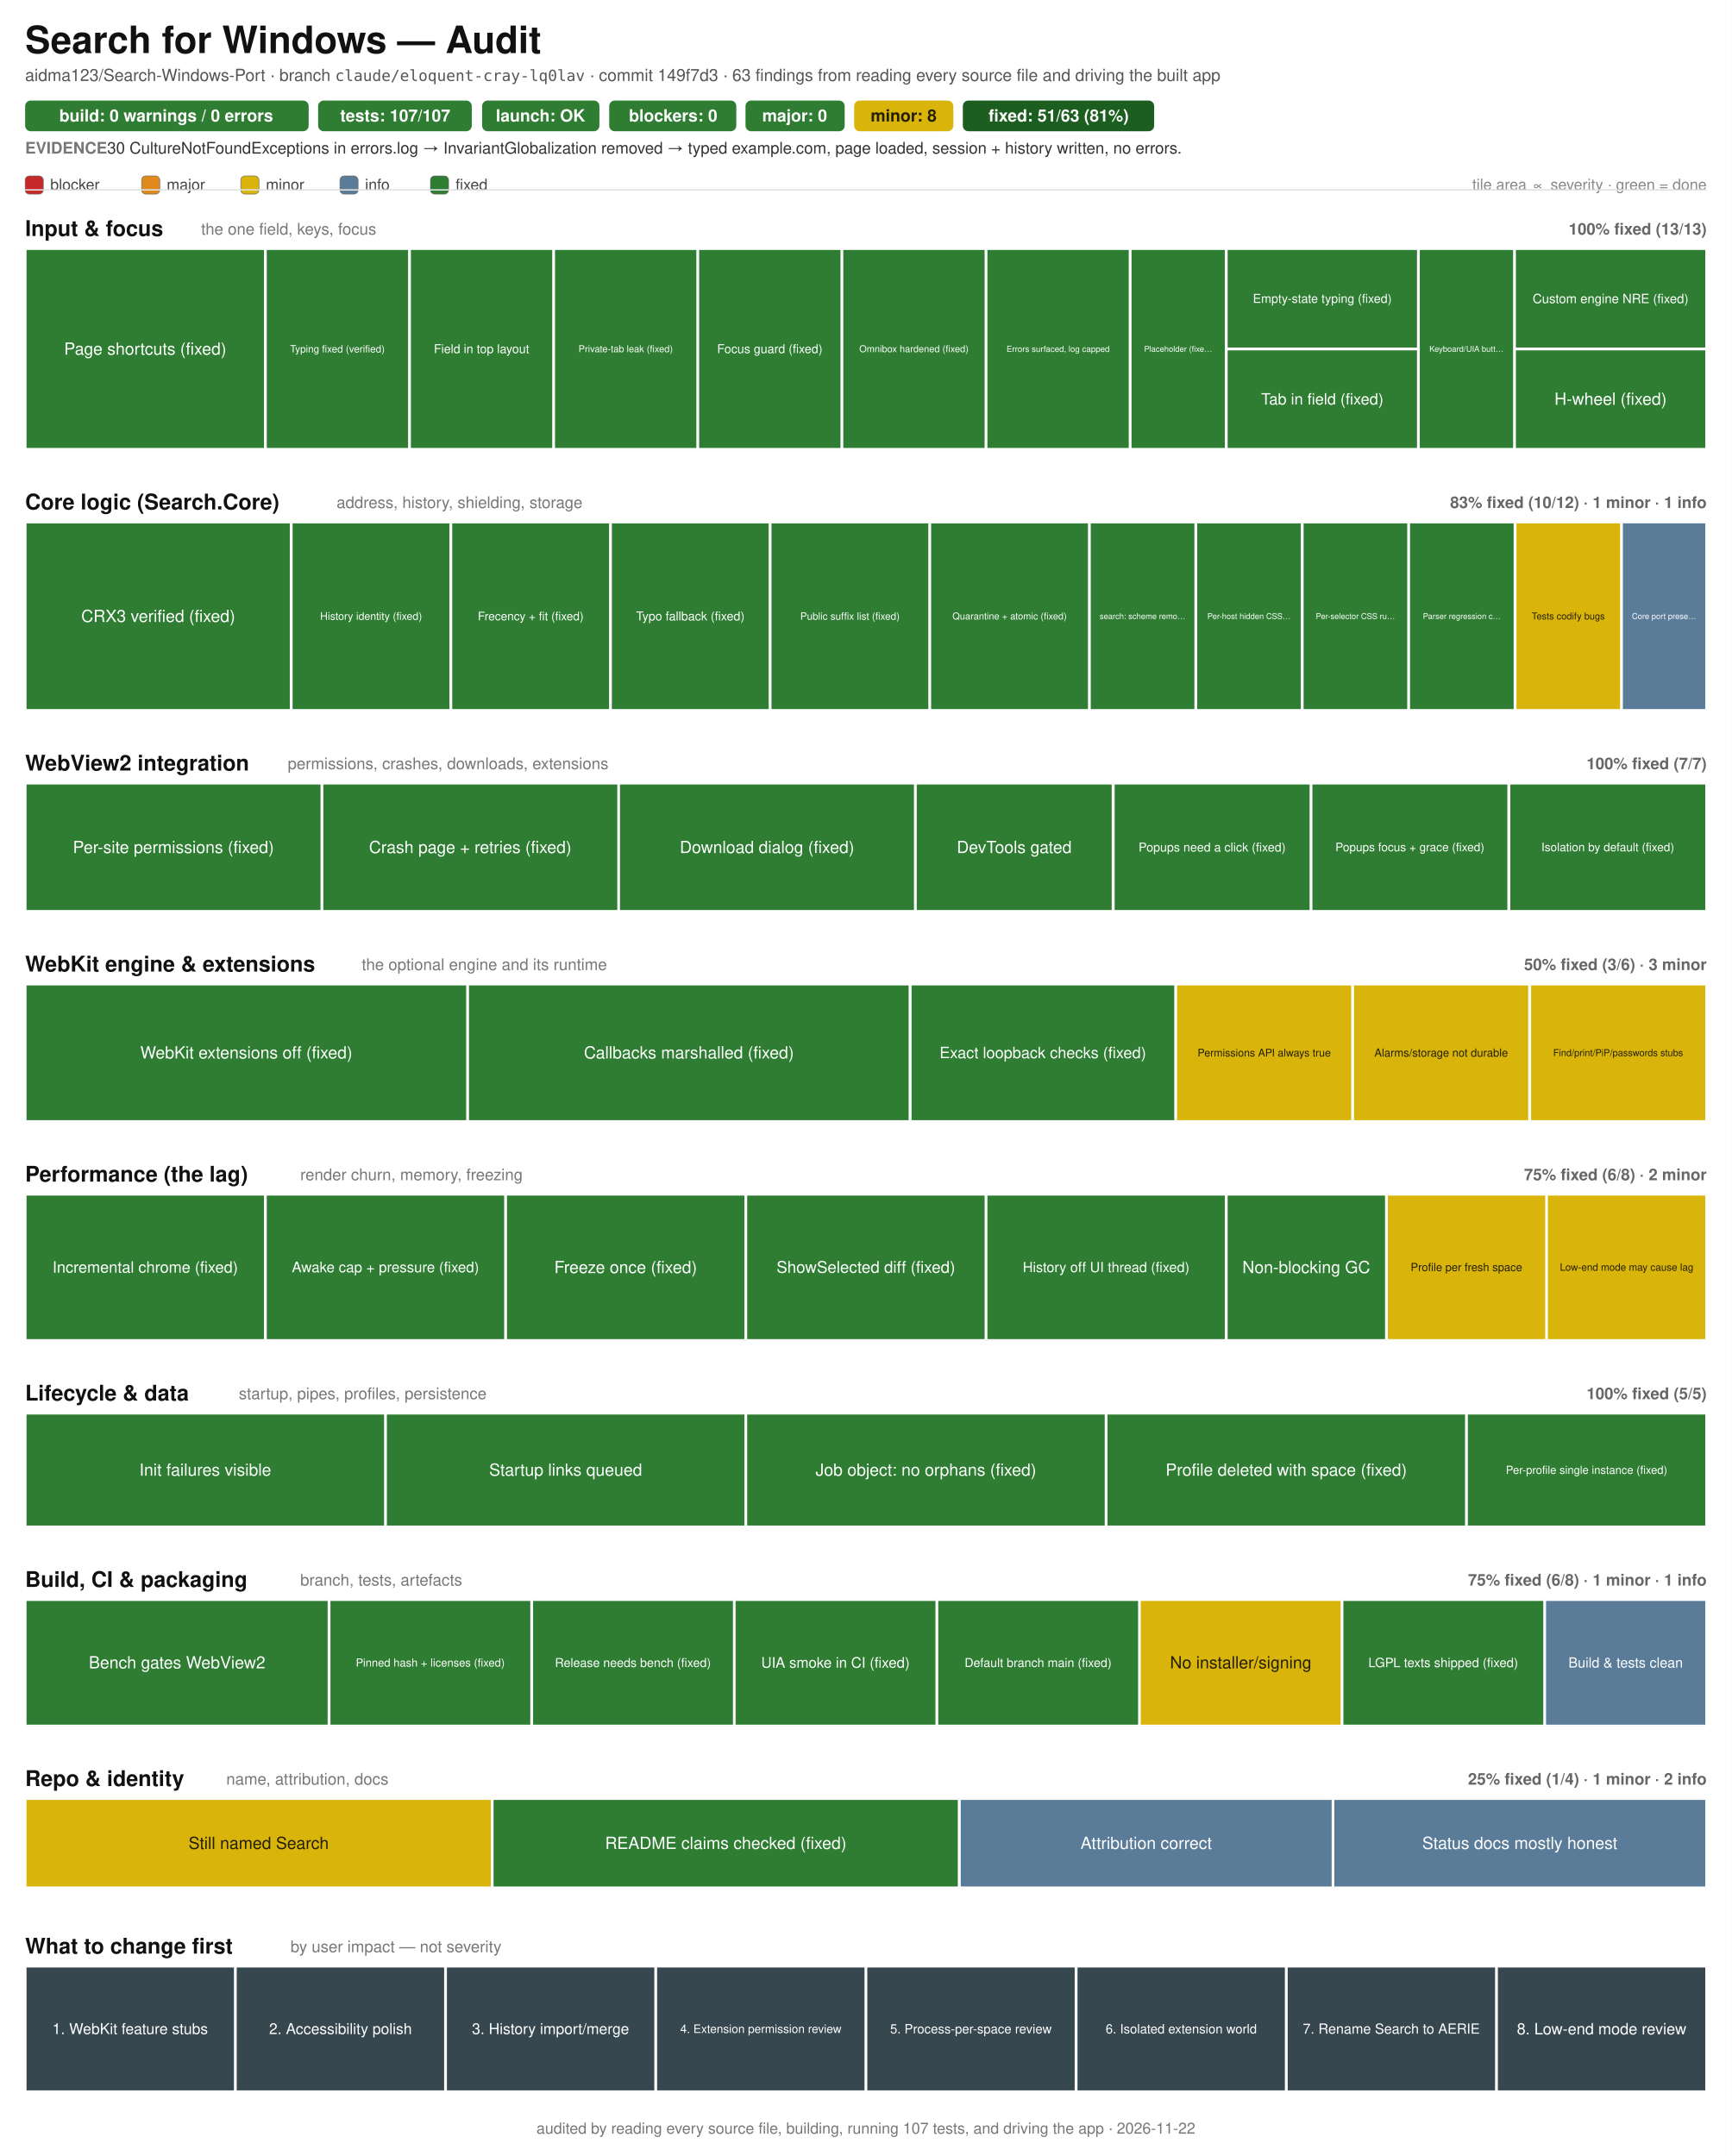
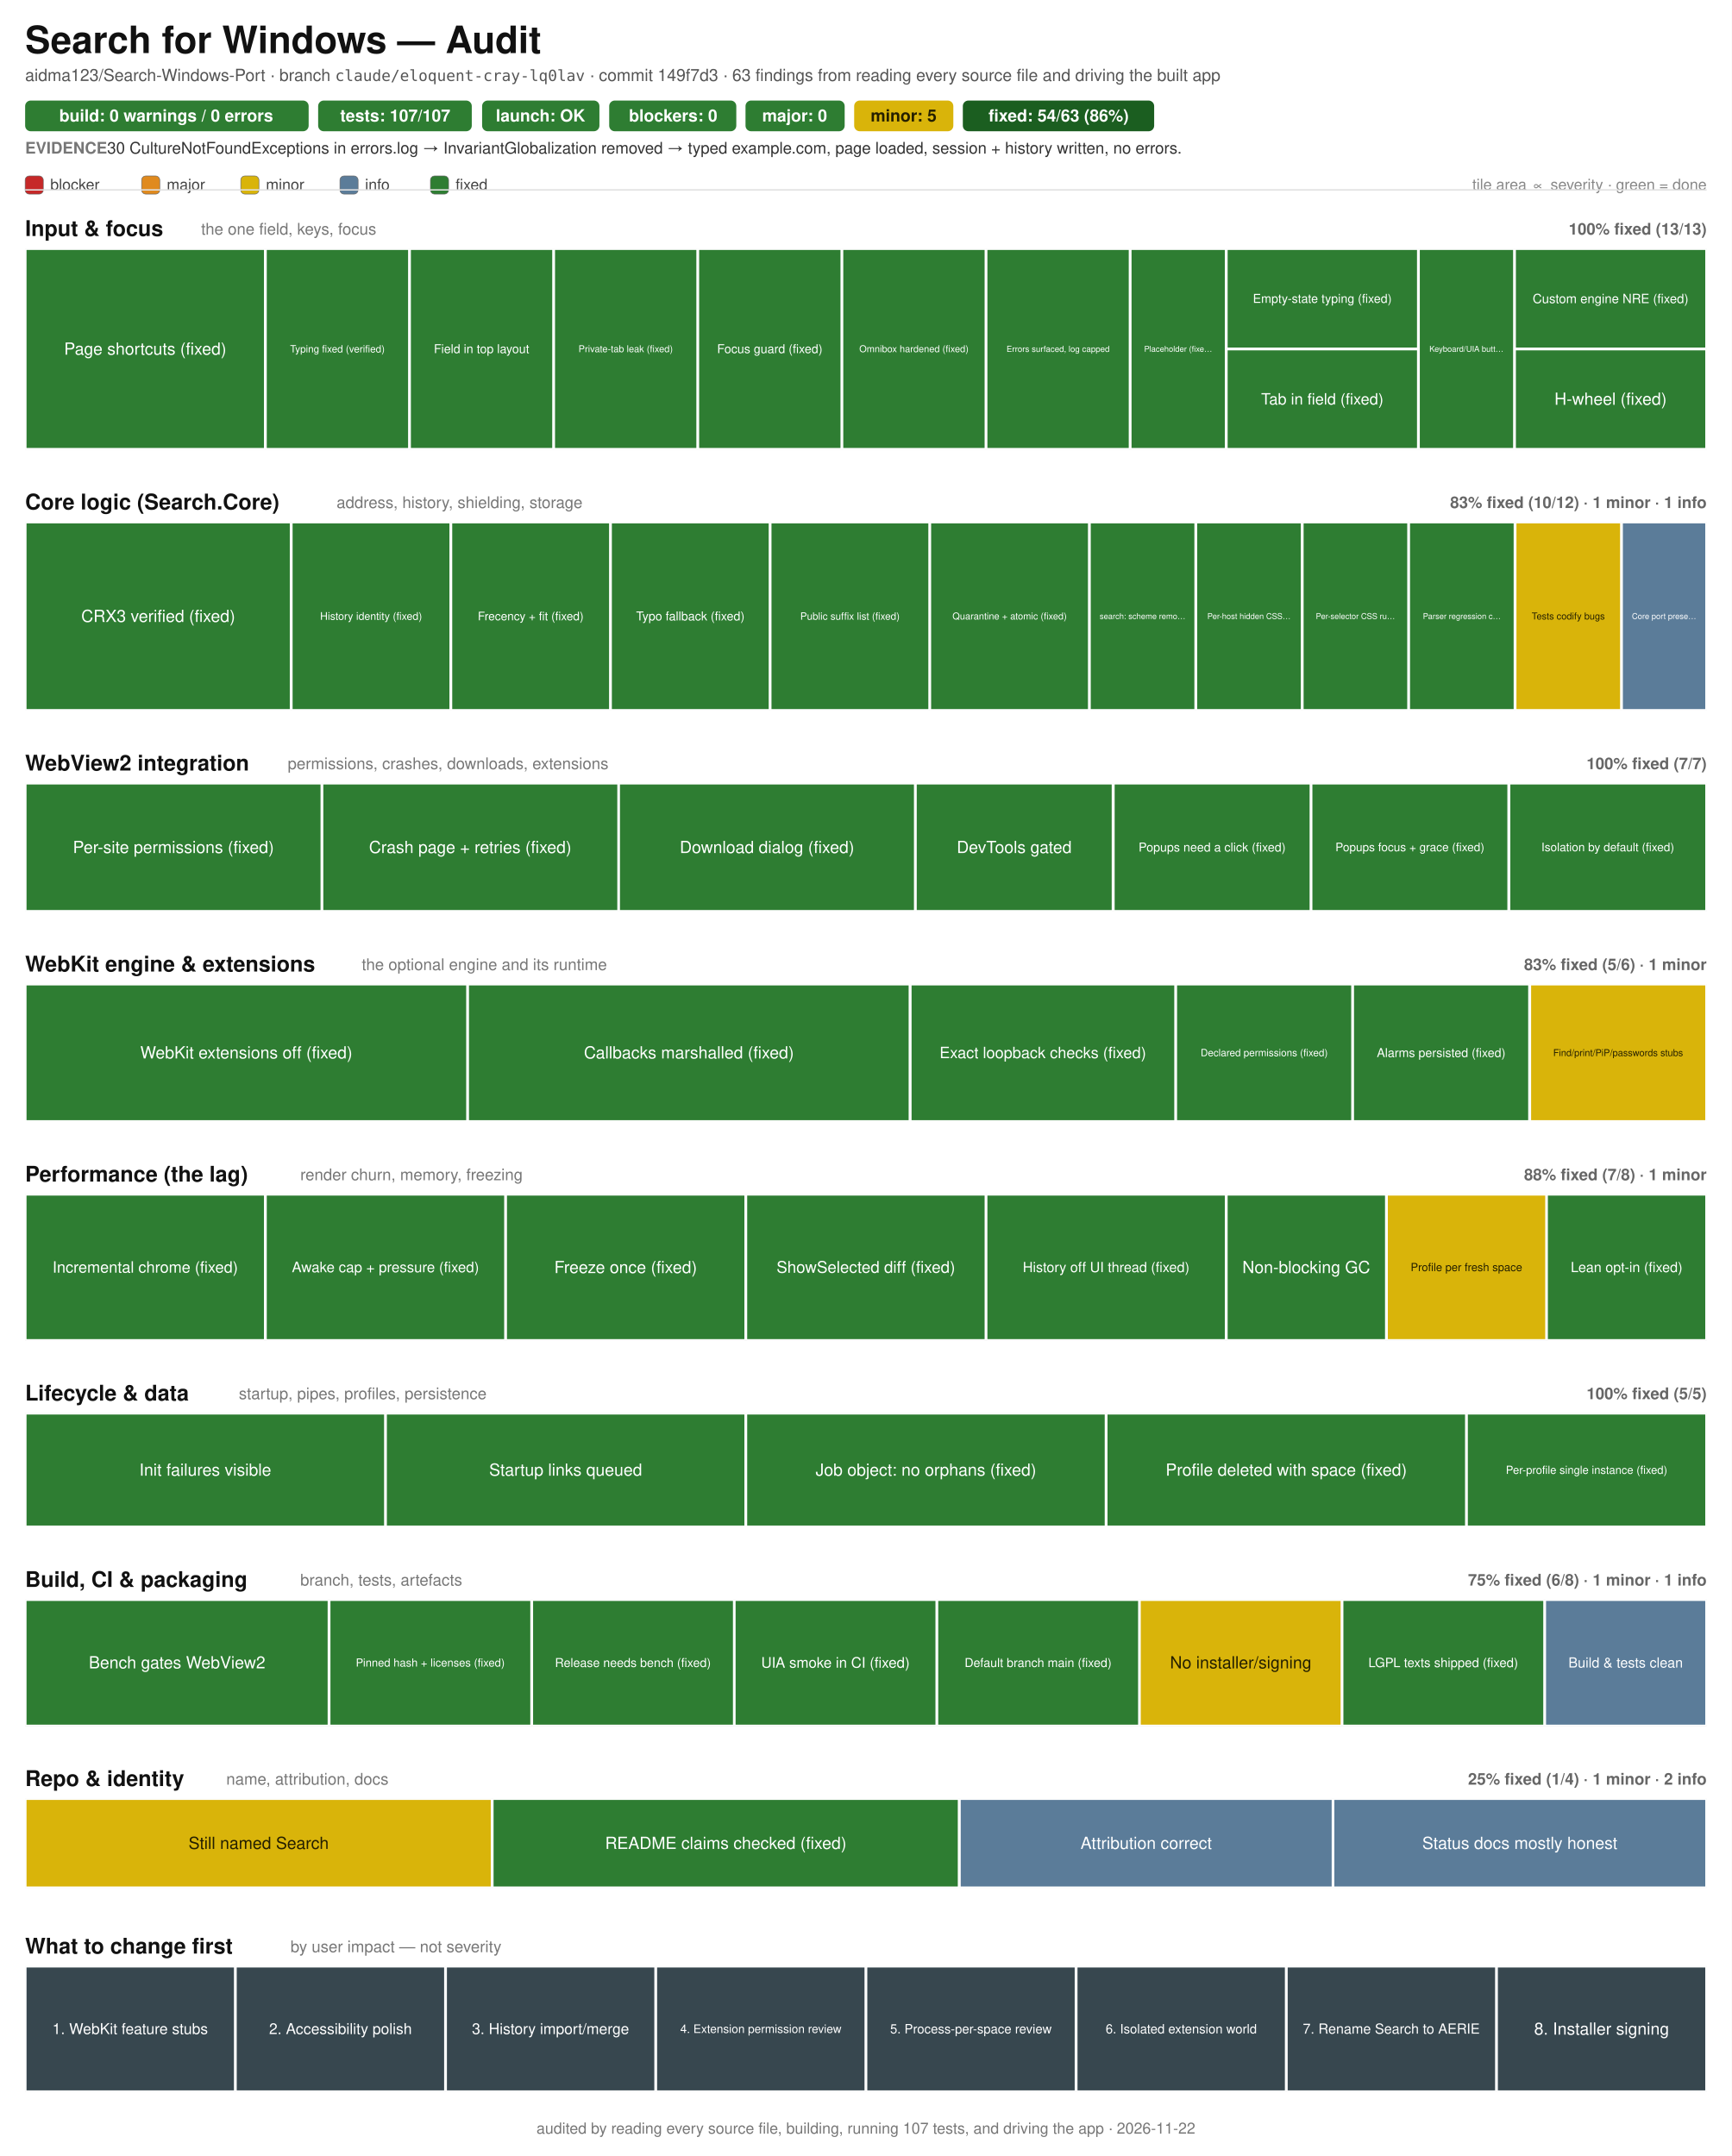
<svg xmlns="http://www.w3.org/2000/svg" width="1240" height="1544" viewBox="0 0 1240 1544" font-family="Segoe UI, Helvetica, Arial, sans-serif">
  <rect width="1240" height="1544" fill="#ffffff" />
  <text x="18" y="38" font-size="27" font-weight="bold" fill="#111">Search for Windows — Audit</text>
  <text x="18" y="58" font-size="12" fill="#555">aidma123/Search-Windows-Port · branch <tspan font-family="Consolas, 'Cascadia Mono', monospace" font-size="11">claude/eloquent-cray-lq0lav</tspan> · commit 149f7d3 · 63 findings from reading every source file and driving the built app</text>
  <rect x="18" y="72" width="203" height="22" rx="4" fill="#2e7d32" />
  <text x="119" y="87" font-size="12" font-weight="bold" fill="#fff" text-anchor="middle">build: 0 warnings / 0 errors</text>
  <rect x="227.8" y="72" width="110" height="22" rx="4" fill="#2e7d32" />
  <text x="283" y="87" font-size="12" font-weight="bold" fill="#fff" text-anchor="middle">tests: 107/107</text>
  <rect x="345.2" y="72" width="84" height="22" rx="4" fill="#2e7d32" />
  <text x="387" y="87" font-size="12" font-weight="bold" fill="#fff" text-anchor="middle">launch: OK</text>
  <rect x="436.2" y="72" width="91" height="22" rx="4" fill="#2e7d32" />
  <text x="482" y="87" font-size="12" font-weight="bold" fill="#fff" text-anchor="middle">blockers: 0</text>
  <rect x="533.8" y="72" width="71" height="22" rx="4" fill="#2e7d32" />
  <text x="569" y="87" font-size="12" font-weight="bold" fill="#ffffff" text-anchor="middle">major: 0</text>
  <rect x="611.6" y="72" width="71" height="22" rx="4" fill="#d9b40a" />
-   <text x="647" y="87" font-size="12" font-weight="bold" fill="#241f00" text-anchor="middle">minor: 8</text>
+   <text x="647" y="87" font-size="12" font-weight="bold" fill="#241f00" text-anchor="middle">minor: 5</text>
  <rect x="689.4" y="72" width="137" height="22" rx="4" fill="#1b5e20" />
-   <text x="758" y="87" font-size="12" font-weight="bold" fill="#fff" text-anchor="middle">fixed: 51/63 (81%)</text>
+   <text x="758" y="87" font-size="12" font-weight="bold" fill="#fff" text-anchor="middle">fixed: 54/63 (86%)</text>
  <text x="18" y="110" font-size="11.5" fill="#333">
    <tspan font-weight="bold" fill="#777">EVIDENCE  </tspan>30 CultureNotFoundExceptions in errors.log → InvariantGlobalization removed → typed example.com, page loaded, session + history written, no errors.</text>
  <rect x="18" y="126" width="13" height="13" rx="3" fill="#c62828" stroke="#666" stroke-width="0.4" />
  <text x="36" y="136" font-size="11" fill="#444">blocker</text>
  <rect x="101.4" y="126" width="13" height="13" rx="3" fill="#e08a1e" stroke="#666" stroke-width="0.4" />
  <text x="119.4" y="136" font-size="11" fill="#444">major</text>
  <rect x="172.4" y="126" width="13" height="13" rx="3" fill="#d9b40a" stroke="#666" stroke-width="0.4" />
  <text x="190.4" y="136" font-size="11" fill="#444">minor</text>
  <rect x="243.4" y="126" width="13" height="13" rx="3" fill="#5b7c99" stroke="#666" stroke-width="0.4" />
  <text x="261.4" y="136" font-size="11" fill="#444">info</text>
  <rect x="308.2" y="126" width="13" height="13" rx="3" fill="#2e7d32" stroke="#666" stroke-width="0.4" />
  <text x="326.2" y="136" font-size="11" fill="#444">fixed</text>
  <text x="1222" y="136" font-size="11" fill="#888" text-anchor="end">tile area ∝ severity · green = done</text>
  <line x1="18" y1="136" x2="1222" y2="136" stroke="#e0e0e0" />
  <text x="18" y="169" font-size="15.5" font-weight="bold" fill="#111">Input &amp; focus</text>
  <text x="144" y="168" font-size="11.5" fill="#777">the one field, keys, focus</text>
  <text x="1222" y="168" font-size="11.5" font-weight="bold" fill="#666" text-anchor="end">100% fixed (13/13)</text>
  <rect x="18" y="178" width="1204" height="144" fill="#efefef" />
  <rect x="18.5" y="178.5" width="171.0" height="142.8" fill="#2e7d32" stroke="#ffffff" stroke-width="1" />
  <text x="104.0" y="254.0" font-size="12.0" fill="#ffffff" text-anchor="middle">Page shortcuts (fixed)</text>
  <rect x="190.5" y="178.5" width="102.2" height="142.8" fill="#2e7d32" stroke="#ffffff" stroke-width="1" />
  <text x="241.6" y="252.4" font-size="7.2" fill="#ffffff" text-anchor="middle">Typing fixed (verified)</text>
  <rect x="293.7" y="178.5" width="102.2" height="142.8" fill="#2e7d32" stroke="#ffffff" stroke-width="1" />
  <text x="344.8" y="252.9" font-size="8.8" fill="#ffffff" text-anchor="middle">Field in top layout</text>
  <rect x="396.9" y="178.5" width="102.2" height="142.8" fill="#2e7d32" stroke="#ffffff" stroke-width="1" />
  <text x="448.0" y="252.2" font-size="6.8" fill="#ffffff" text-anchor="middle">Private-tab leak (fixed)</text>
  <rect x="500.1" y="178.5" width="102.2" height="142.8" fill="#2e7d32" stroke="#ffffff" stroke-width="1" />
  <text x="551.2" y="252.9" font-size="8.8" fill="#ffffff" text-anchor="middle">Focus guard (fixed)</text>
  <rect x="603.3" y="178.5" width="102.2" height="142.8" fill="#2e7d32" stroke="#ffffff" stroke-width="1" />
  <text x="654.4" y="252.2" font-size="6.8" fill="#ffffff" text-anchor="middle">Omnibox hardened (fixed)</text>
  <rect x="706.5" y="178.5" width="102.2" height="142.8" fill="#2e7d32" stroke="#ffffff" stroke-width="1" />
  <text x="757.6" y="252.0" font-size="6.0" fill="#ffffff" text-anchor="middle">Errors surfaced, log capped</text>
  <rect x="809.7" y="178.5" width="67.8" height="142.8" fill="#2e7d32" stroke="#ffffff" stroke-width="1" />
  <text x="843.6" y="251.9" font-size="5.8" fill="#ffffff" text-anchor="middle">Placeholder (fixe…</text>
  <rect x="878.5" y="178.5" width="136.6" height="70.9" fill="#2e7d32" stroke="#ffffff" stroke-width="1" />
  <text x="946.8" y="216.9" font-size="8.8" fill="#ffffff" text-anchor="middle">Empty-state typing (fixed)</text>
  <rect x="878.5" y="250.4" width="136.6" height="70.9" fill="#2e7d32" stroke="#ffffff" stroke-width="1" />
  <text x="946.8" y="289.7" font-size="11.2" fill="#ffffff" text-anchor="middle">Tab in field (fixed)</text>
  <rect x="1016.1" y="178.5" width="67.8" height="142.8" fill="#2e7d32" stroke="#ffffff" stroke-width="1" />
  <text x="1050.0" y="251.9" font-size="5.8" fill="#ffffff" text-anchor="middle">Keyboard/UIA butt…</text>
  <rect x="1084.9" y="178.5" width="136.6" height="70.9" fill="#2e7d32" stroke="#ffffff" stroke-width="1" />
  <text x="1153.2" y="217.1" font-size="9.2" fill="#ffffff" text-anchor="middle">Custom engine NRE (fixed)</text>
  <rect x="1084.9" y="250.4" width="136.6" height="70.9" fill="#2e7d32" stroke="#ffffff" stroke-width="1" />
  <text x="1153.2" y="289.9" font-size="12.0" fill="#ffffff" text-anchor="middle">H-wheel (fixed)</text>
  <text x="18" y="364.822" font-size="15.5" font-weight="bold" fill="#111">Core logic (Search.Core)</text>
  <text x="241" y="363.822" font-size="11.5" fill="#777">address, history, shielding, storage</text>
  <text x="1222" y="363.822" font-size="11.5" font-weight="bold" fill="#666" text-anchor="end">83% fixed (10/12) · 1 minor · 1 info</text>
  <rect x="18" y="373.822" width="1204" height="135" fill="#efefef" />
  <rect x="18.5" y="374.3" width="189.5" height="134.0" fill="#2e7d32" stroke="#ffffff" stroke-width="1" />
  <text x="113.3" y="445.4" font-size="12.0" fill="#ffffff" text-anchor="middle">CRX3 verified (fixed)</text>
  <rect x="209.0" y="374.3" width="113.3" height="134.0" fill="#2e7d32" stroke="#ffffff" stroke-width="1" />
  <text x="265.7" y="443.9" font-size="7.6" fill="#ffffff" text-anchor="middle">History identity (fixed)</text>
  <rect x="323.3" y="374.3" width="113.3" height="134.0" fill="#2e7d32" stroke="#ffffff" stroke-width="1" />
  <text x="380.0" y="444.2" font-size="8.4" fill="#ffffff" text-anchor="middle">Frecency + fit (fixed)</text>
  <rect x="437.6" y="374.3" width="113.3" height="134.0" fill="#2e7d32" stroke="#ffffff" stroke-width="1" />
  <text x="494.3" y="444.3" font-size="8.8" fill="#ffffff" text-anchor="middle">Typo fallback (fixed)</text>
  <rect x="551.9" y="374.3" width="113.3" height="134.0" fill="#2e7d32" stroke="#ffffff" stroke-width="1" />
  <text x="608.6" y="443.8" font-size="7.2" fill="#ffffff" text-anchor="middle">Public suffix list (fixed)</text>
  <rect x="666.2" y="374.3" width="113.3" height="134.0" fill="#2e7d32" stroke="#ffffff" stroke-width="1" />
  <text x="722.9" y="443.6" font-size="6.8" fill="#ffffff" text-anchor="middle">Quarantine + atomic (fixed)</text>
  <rect x="780.5" y="374.3" width="75.2" height="134.0" fill="#2e7d32" stroke="#ffffff" stroke-width="1" />
  <text x="818.1" y="443.3" font-size="5.8" fill="#ffffff" text-anchor="middle">search: scheme remo…</text>
  <rect x="856.7" y="374.3" width="75.2" height="134.0" fill="#2e7d32" stroke="#ffffff" stroke-width="1" />
  <text x="894.3" y="443.3" font-size="5.8" fill="#ffffff" text-anchor="middle">Per-host hidden CSS…</text>
  <rect x="932.9" y="374.3" width="75.2" height="134.0" fill="#2e7d32" stroke="#ffffff" stroke-width="1" />
  <text x="970.5" y="443.3" font-size="5.8" fill="#ffffff" text-anchor="middle">Per-selector CSS ru…</text>
  <rect x="1009.1" y="374.3" width="75.2" height="134.0" fill="#2e7d32" stroke="#ffffff" stroke-width="1" />
  <text x="1046.7" y="443.3" font-size="5.8" fill="#ffffff" text-anchor="middle">Parser regression c…</text>
  <rect x="1085.3" y="374.3" width="75.2" height="134.0" fill="#d9b40a" stroke="#ffffff" stroke-width="1" />
  <text x="1122.9" y="443.6" font-size="6.8" fill="#241f00" text-anchor="middle">Tests codify bugs</text>
  <rect x="1161.5" y="374.3" width="60.0" height="134.0" fill="#5b7c99" stroke="#ffffff" stroke-width="1" />
  <text x="1191.5" y="443.3" font-size="5.8" fill="#ffffff" text-anchor="middle">Core port prese…</text>
  <text x="18" y="551.815" font-size="15.5" font-weight="bold" fill="#111">WebView2 integration</text>
  <text x="206" y="550.815" font-size="11.5" fill="#777">permissions, crashes, downloads, extensions</text>
  <text x="1222" y="550.815" font-size="11.5" font-weight="bold" fill="#666" text-anchor="end">100% fixed (7/7)</text>
  <rect x="18" y="560.815" width="1204" height="92" fill="#efefef" />
  <rect x="18.5" y="561.3" width="211.5" height="90.9" fill="#2e7d32" stroke="#ffffff" stroke-width="1" />
  <text x="124.2" y="610.9" font-size="12.0" fill="#ffffff" text-anchor="middle">Per-site permissions (fixed)</text>
  <rect x="231.0" y="561.3" width="211.5" height="90.9" fill="#2e7d32" stroke="#ffffff" stroke-width="1" />
  <text x="336.7" y="610.9" font-size="12.0" fill="#ffffff" text-anchor="middle">Crash page + retries (fixed)</text>
  <rect x="443.4" y="561.3" width="211.5" height="90.9" fill="#2e7d32" stroke="#ffffff" stroke-width="1" />
  <text x="549.2" y="610.9" font-size="12.0" fill="#ffffff" text-anchor="middle">Download dialog (fixed)</text>
  <rect x="655.9" y="561.3" width="140.6" height="90.9" fill="#2e7d32" stroke="#ffffff" stroke-width="1" />
  <text x="726.2" y="610.9" font-size="12.0" fill="#ffffff" text-anchor="middle">DevTools gated</text>
  <rect x="797.6" y="561.3" width="140.6" height="90.9" fill="#2e7d32" stroke="#ffffff" stroke-width="1" />
  <text x="867.9" y="609.8" font-size="8.8" fill="#ffffff" text-anchor="middle">Popups need a click (fixed)</text>
  <rect x="939.2" y="561.3" width="140.6" height="90.9" fill="#2e7d32" stroke="#ffffff" stroke-width="1" />
  <text x="1009.5" y="609.6" font-size="8.4" fill="#ffffff" text-anchor="middle">Popups focus + grace (fixed)</text>
  <rect x="1080.9" y="561.3" width="140.6" height="90.9" fill="#2e7d32" stroke="#ffffff" stroke-width="1" />
  <text x="1151.2" y="609.6" font-size="8.4" fill="#ffffff" text-anchor="middle">Isolation by default (fixed)</text>
  <text x="18" y="695.729" font-size="15.5" font-weight="bold" fill="#111">WebKit engine &amp; extensions</text>
  <text x="259" y="694.729" font-size="11.5" fill="#777">the optional engine and its runtime</text>
-   <text x="1222" y="694.729" font-size="11.5" font-weight="bold" fill="#666" text-anchor="end">50% fixed (3/6) · 3 minor</text>
+   <text x="1222" y="694.729" font-size="11.5" font-weight="bold" fill="#666" text-anchor="end">83% fixed (5/6) · 1 minor</text>
  <rect x="18" y="704.729" width="1204" height="98" fill="#efefef" />
  <rect x="18.5" y="705.2" width="315.8" height="97.5" fill="#2e7d32" stroke="#ffffff" stroke-width="1" />
  <text x="176.4" y="758.0" font-size="12.0" fill="#ffffff" text-anchor="middle">WebKit extensions off (fixed)</text>
  <rect x="335.3" y="705.2" width="315.8" height="97.5" fill="#2e7d32" stroke="#ffffff" stroke-width="1" />
  <text x="493.3" y="758.0" font-size="12.0" fill="#ffffff" text-anchor="middle">Callbacks marshalled (fixed)</text>
  <rect x="652.2" y="705.2" width="189.1" height="97.5" fill="#2e7d32" stroke="#ffffff" stroke-width="1" />
  <text x="746.7" y="757.8" font-size="11.2" fill="#ffffff" text-anchor="middle">Exact loopback checks (fixed)</text>
-   <rect x="842.3" y="705.2" width="125.7" height="97.5" fill="#d9b40a" stroke="#ffffff" stroke-width="1" />
-   <text x="905.2" y="756.6" font-size="7.6" fill="#241f00" text-anchor="middle">Permissions API always true</text>
-   <rect x="969.0" y="705.2" width="125.7" height="97.5" fill="#d9b40a" stroke="#ffffff" stroke-width="1" />
-   <text x="1031.9" y="756.7" font-size="8.0" fill="#241f00" text-anchor="middle">Alarms/storage not durable</text>
+   <rect x="842.3" y="705.2" width="125.7" height="97.5" fill="#2e7d32" stroke="#ffffff" stroke-width="1" />
+   <text x="905.2" y="756.4" font-size="7.2" fill="#ffffff" text-anchor="middle">Declared permissions (fixed)</text>
+   <rect x="969.0" y="705.2" width="125.7" height="97.5" fill="#2e7d32" stroke="#ffffff" stroke-width="1" />
+   <text x="1031.9" y="757.0" font-size="8.8" fill="#ffffff" text-anchor="middle">Alarms persisted (fixed)</text>
  <rect x="1095.8" y="705.2" width="125.7" height="97.5" fill="#d9b40a" stroke="#ffffff" stroke-width="1" />
  <text x="1158.6" y="756.3" font-size="6.8" fill="#241f00" text-anchor="middle">Find/print/PiP/passwords stubs</text>
  <text x="18" y="846.205" font-size="15.5" font-weight="bold" fill="#111">Performance (the lag)</text>
  <text x="215" y="845.205" font-size="11.5" fill="#777">render churn, memory, freezing</text>
-   <text x="1222" y="845.205" font-size="11.5" font-weight="bold" fill="#666" text-anchor="end">75% fixed (6/8) · 2 minor</text>
+   <text x="1222" y="845.205" font-size="11.5" font-weight="bold" fill="#666" text-anchor="end">88% fixed (7/8) · 1 minor</text>
  <rect x="18" y="855.205" width="1204" height="105" fill="#efefef" />
  <rect x="18.5" y="855.7" width="171.0" height="103.8" fill="#2e7d32" stroke="#ffffff" stroke-width="1" />
  <text x="104.0" y="911.4" font-size="11.2" fill="#ffffff" text-anchor="middle">Incremental chrome (fixed)</text>
  <rect x="190.5" y="855.7" width="171.0" height="103.8" fill="#2e7d32" stroke="#ffffff" stroke-width="1" />
  <text x="276.0" y="911.1" font-size="10.4" fill="#ffffff" text-anchor="middle">Awake cap + pressure (fixed)</text>
  <rect x="362.5" y="855.7" width="171.0" height="103.8" fill="#2e7d32" stroke="#ffffff" stroke-width="1" />
  <text x="448.0" y="911.7" font-size="12.0" fill="#ffffff" text-anchor="middle">Freeze once (fixed)</text>
  <rect x="534.5" y="855.7" width="171.0" height="103.8" fill="#2e7d32" stroke="#ffffff" stroke-width="1" />
  <text x="620.0" y="911.5" font-size="11.6" fill="#ffffff" text-anchor="middle">ShowSelected diff (fixed)</text>
  <rect x="706.5" y="855.7" width="171.0" height="103.8" fill="#2e7d32" stroke="#ffffff" stroke-width="1" />
  <text x="792.0" y="911.0" font-size="10.0" fill="#ffffff" text-anchor="middle">History off UI thread (fixed)</text>
  <rect x="878.5" y="855.7" width="113.7" height="103.8" fill="#2e7d32" stroke="#ffffff" stroke-width="1" />
  <text x="935.3" y="911.7" font-size="12.0" fill="#ffffff" text-anchor="middle">Non-blocking GC</text>
  <rect x="993.2" y="855.7" width="113.7" height="103.8" fill="#d9b40a" stroke="#ffffff" stroke-width="1" />
  <text x="1050.0" y="910.3" font-size="8.0" fill="#241f00" text-anchor="middle">Profile per fresh space</text>
-   <rect x="1107.8" y="855.7" width="113.7" height="103.8" fill="#d9b40a" stroke="#ffffff" stroke-width="1" />
-   <text x="1164.7" y="910.0" font-size="7.2" fill="#241f00" text-anchor="middle">Low-end mode may cause lag</text>
+   <rect x="1107.8" y="855.7" width="113.7" height="103.8" fill="#2e7d32" stroke="#ffffff" stroke-width="1" />
+   <text x="1164.7" y="911.0" font-size="10.0" fill="#ffffff" text-anchor="middle">Lean opt-in (fixed)</text>
  <text x="18" y="1002.986" font-size="15.5" font-weight="bold" fill="#111">Lifecycle &amp; data</text>
  <text x="171" y="1001.986" font-size="11.5" fill="#777">startup, pipes, profiles, persistence</text>
  <text x="1222" y="1001.986" font-size="11.5" font-weight="bold" fill="#666" text-anchor="end">100% fixed (5/5)</text>
  <rect x="18" y="1011.986" width="1204" height="81" fill="#efefef" />
  <rect x="18.5" y="1012.5" width="257.0" height="80.5" fill="#2e7d32" stroke="#ffffff" stroke-width="1" />
  <text x="147.0" y="1056.8" font-size="12.0" fill="#ffffff" text-anchor="middle">Init failures visible</text>
  <rect x="276.5" y="1012.5" width="257.0" height="80.5" fill="#2e7d32" stroke="#ffffff" stroke-width="1" />
  <text x="405.0" y="1056.8" font-size="12.0" fill="#ffffff" text-anchor="middle">Startup links queued</text>
  <rect x="534.5" y="1012.5" width="257.0" height="80.5" fill="#2e7d32" stroke="#ffffff" stroke-width="1" />
  <text x="663.0" y="1056.8" font-size="12.0" fill="#ffffff" text-anchor="middle">Job object: no orphans (fixed)</text>
  <rect x="792.5" y="1012.5" width="257.0" height="80.5" fill="#2e7d32" stroke="#ffffff" stroke-width="1" />
  <text x="921.0" y="1056.8" font-size="12.0" fill="#ffffff" text-anchor="middle">Profile deleted with space (fixed)</text>
  <rect x="1050.5" y="1012.5" width="171.0" height="80.5" fill="#2e7d32" stroke="#ffffff" stroke-width="1" />
  <text x="1136.0" y="1055.5" font-size="8.0" fill="#ffffff" text-anchor="middle">Per-profile single instance (fixed)</text>
  <text x="18" y="1136.475" font-size="15.5" font-weight="bold" fill="#111">Build, CI &amp; packaging</text>
  <text x="215" y="1135.475" font-size="11.5" fill="#777">branch, tests, artefacts</text>
  <text x="1222" y="1135.475" font-size="11.5" font-weight="bold" fill="#666" text-anchor="end">75% fixed (6/8) · 1 minor · 1 info</text>
  <rect x="18" y="1145.475" width="1204" height="91" fill="#efefef" />
  <rect x="18.5" y="1146.0" width="216.6" height="89.6" fill="#2e7d32" stroke="#ffffff" stroke-width="1" />
  <text x="126.8" y="1194.8" font-size="12.0" fill="#ffffff" text-anchor="middle">Bench gates WebView2</text>
  <rect x="236.1" y="1146.0" width="144.1" height="89.6" fill="#2e7d32" stroke="#ffffff" stroke-width="1" />
  <text x="308.1" y="1193.5" font-size="8.0" fill="#ffffff" text-anchor="middle">Pinned hash + licenses (fixed)</text>
  <rect x="381.2" y="1146.0" width="144.1" height="89.6" fill="#2e7d32" stroke="#ffffff" stroke-width="1" />
  <text x="453.2" y="1193.8" font-size="8.8" fill="#ffffff" text-anchor="middle">Release needs bench (fixed)</text>
  <rect x="526.2" y="1146.0" width="144.1" height="89.6" fill="#2e7d32" stroke="#ffffff" stroke-width="1" />
  <text x="598.2" y="1194.3" font-size="10.4" fill="#ffffff" text-anchor="middle">UIA smoke in CI (fixed)</text>
  <rect x="671.3" y="1146.0" width="144.1" height="89.6" fill="#2e7d32" stroke="#ffffff" stroke-width="1" />
  <text x="743.3" y="1193.8" font-size="8.8" fill="#ffffff" text-anchor="middle">Default branch main (fixed)</text>
  <rect x="816.3" y="1146.0" width="144.1" height="89.6" fill="#d9b40a" stroke="#ffffff" stroke-width="1" />
  <text x="888.4" y="1194.8" font-size="12.0" fill="#241f00" text-anchor="middle">No installer/signing</text>
  <rect x="961.4" y="1146.0" width="144.1" height="89.6" fill="#2e7d32" stroke="#ffffff" stroke-width="1" />
  <text x="1033.4" y="1193.9" font-size="9.2" fill="#ffffff" text-anchor="middle">LGPL texts shipped (fixed)</text>
  <rect x="1106.5" y="1146.0" width="115.0" height="89.6" fill="#5b7c99" stroke="#ffffff" stroke-width="1" />
  <text x="1164.0" y="1194.2" font-size="10.0" fill="#ffffff" text-anchor="middle">Build &amp; tests clean</text>
  <text x="18" y="1279.043" font-size="15.5" font-weight="bold" fill="#111">Repo &amp; identity</text>
  <text x="162" y="1278.043" font-size="11.5" fill="#777">name, attribution, docs</text>
  <text x="1222" y="1278.043" font-size="11.5" font-weight="bold" fill="#666" text-anchor="end">25% fixed (1/4) · 1 minor · 2 info</text>
  <rect x="18" y="1288.043" width="1204" height="64" fill="#efefef" />
  <rect x="18.5" y="1288.5" width="333.4" height="63.0" fill="#d9b40a" stroke="#ffffff" stroke-width="1" />
  <text x="185.2" y="1324.1" font-size="12.0" fill="#241f00" text-anchor="middle">Still named Search</text>
  <rect x="352.9" y="1288.5" width="333.4" height="63.0" fill="#2e7d32" stroke="#ffffff" stroke-width="1" />
  <text x="519.7" y="1324.1" font-size="12.0" fill="#ffffff" text-anchor="middle">README claims checked (fixed)</text>
  <rect x="687.4" y="1288.5" width="266.6" height="63.0" fill="#5b7c99" stroke="#ffffff" stroke-width="1" />
  <text x="820.7" y="1324.1" font-size="12.0" fill="#ffffff" text-anchor="middle">Attribution correct</text>
  <rect x="954.9" y="1288.5" width="266.6" height="63.0" fill="#5b7c99" stroke="#ffffff" stroke-width="1" />
  <text x="1088.2" y="1324.1" font-size="12.0" fill="#ffffff" text-anchor="middle">Status docs mostly honest</text>
  <text x="18" y="1399.043" font-size="15.5" font-weight="bold" fill="#111">What to change first</text>
  <text x="208" y="1398.043" font-size="11.5" fill="#777">by user impact — not severity</text>
  <rect x="18" y="1408.043" width="1204" height="90" fill="#ececec" />
  <rect x="18.5" y="1408.5" width="149.5" height="89.0" fill="#37474f" stroke="#ffffff" stroke-width="1" />
  <text x="93.2" y="1456.7" font-size="10.8" fill="#ffffff" text-anchor="middle">1. WebKit feature stubs</text>
  <rect x="169.0" y="1408.5" width="149.5" height="89.0" fill="#37474f" stroke="#ffffff" stroke-width="1" />
  <text x="243.8" y="1456.7" font-size="10.8" fill="#ffffff" text-anchor="middle">2. Accessibility polish</text>
  <rect x="319.5" y="1408.5" width="149.5" height="89.0" fill="#37474f" stroke="#ffffff" stroke-width="1" />
  <text x="394.2" y="1456.7" font-size="10.8" fill="#ffffff" text-anchor="middle">3. History import/merge</text>
  <rect x="470.0" y="1408.5" width="149.5" height="89.0" fill="#37474f" stroke="#ffffff" stroke-width="1" />
  <text x="544.8" y="1455.9" font-size="8.4" fill="#ffffff" text-anchor="middle">4. Extension permission review</text>
  <rect x="620.5" y="1408.5" width="149.5" height="89.0" fill="#37474f" stroke="#ffffff" stroke-width="1" />
  <text x="695.2" y="1456.2" font-size="9.2" fill="#ffffff" text-anchor="middle">5. Process-per-space review</text>
  <rect x="771.0" y="1408.5" width="149.5" height="89.0" fill="#37474f" stroke="#ffffff" stroke-width="1" />
  <text x="845.8" y="1456.2" font-size="9.2" fill="#ffffff" text-anchor="middle">6. Isolated extension world</text>
  <rect x="921.5" y="1408.5" width="149.5" height="89.0" fill="#37474f" stroke="#ffffff" stroke-width="1" />
  <text x="996.2" y="1456.4" font-size="10.0" fill="#ffffff" text-anchor="middle">7. Rename Search to AERIE</text>
  <rect x="1072.0" y="1408.5" width="149.5" height="89.0" fill="#37474f" stroke="#ffffff" stroke-width="1" />
-   <text x="1146.8" y="1456.9" font-size="11.2" fill="#ffffff" text-anchor="middle">8. Low-end mode review</text>
+   <text x="1146.8" y="1457.1" font-size="12.0" fill="#ffffff" text-anchor="middle">8. Installer signing</text>
  <text x="620.0" y="1528" font-size="11" fill="#777" text-anchor="middle">audited by reading every source file, building, running 107 tests, and driving the app · 2026-11-22</text>
</svg>
